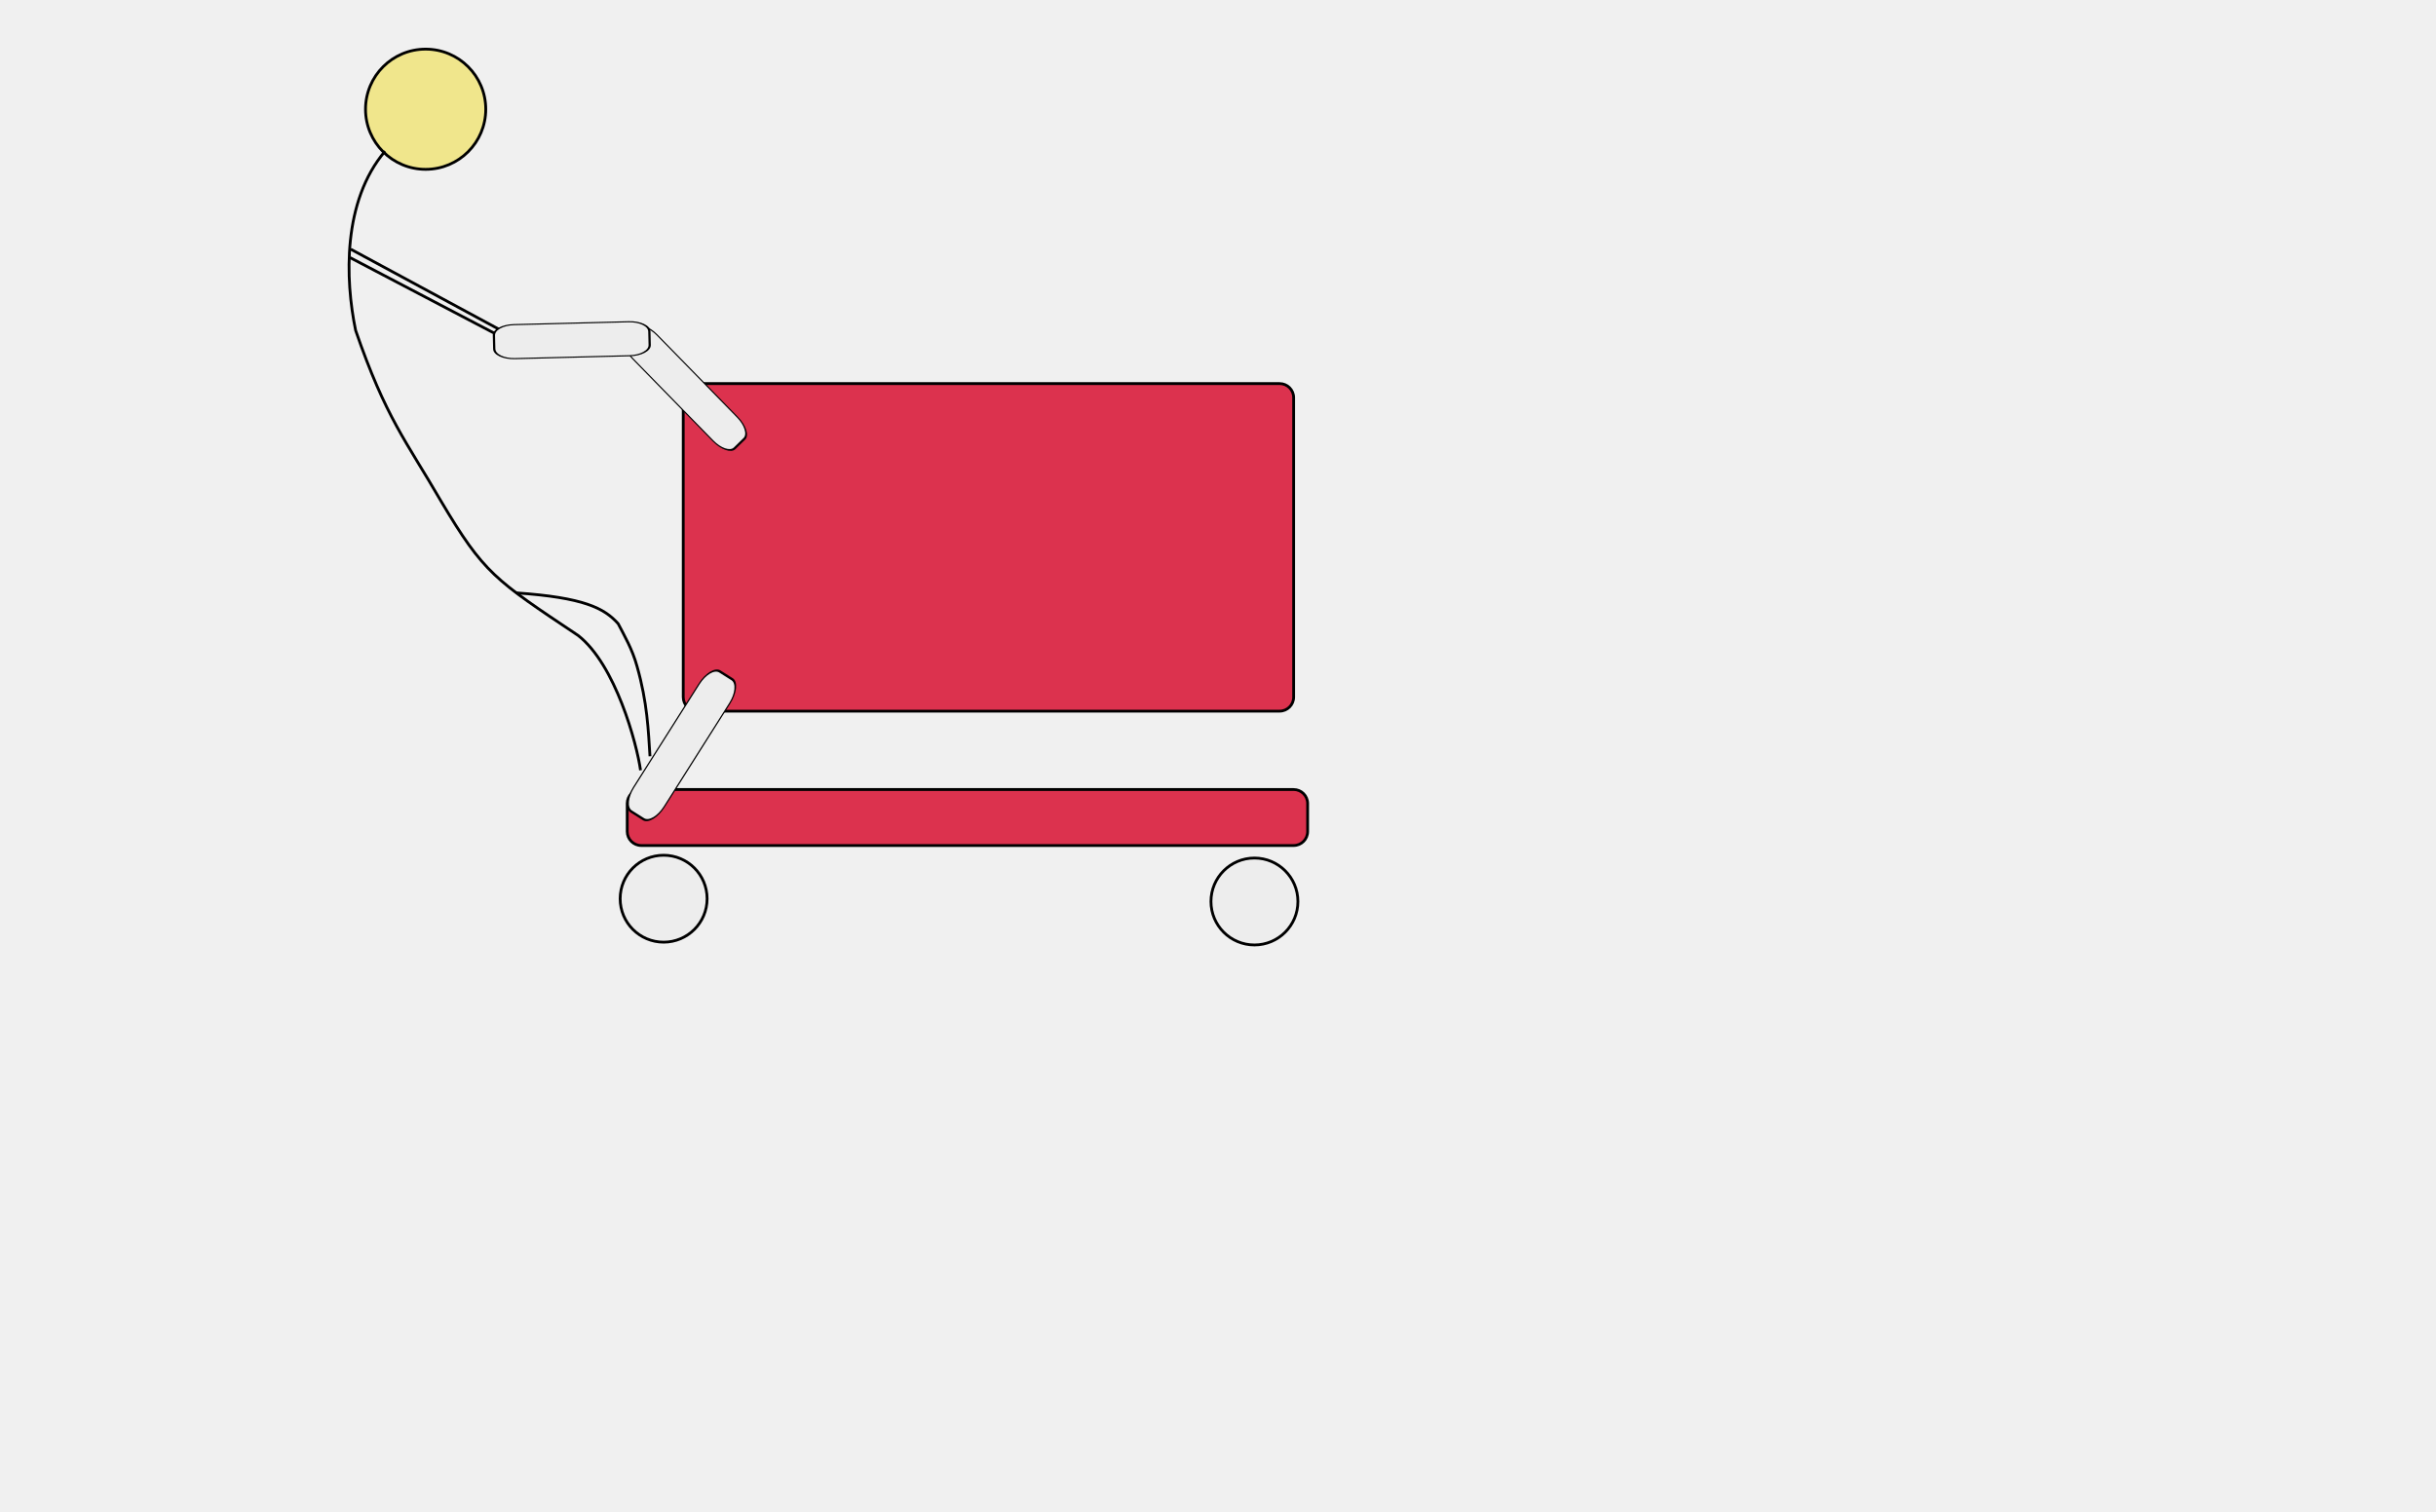
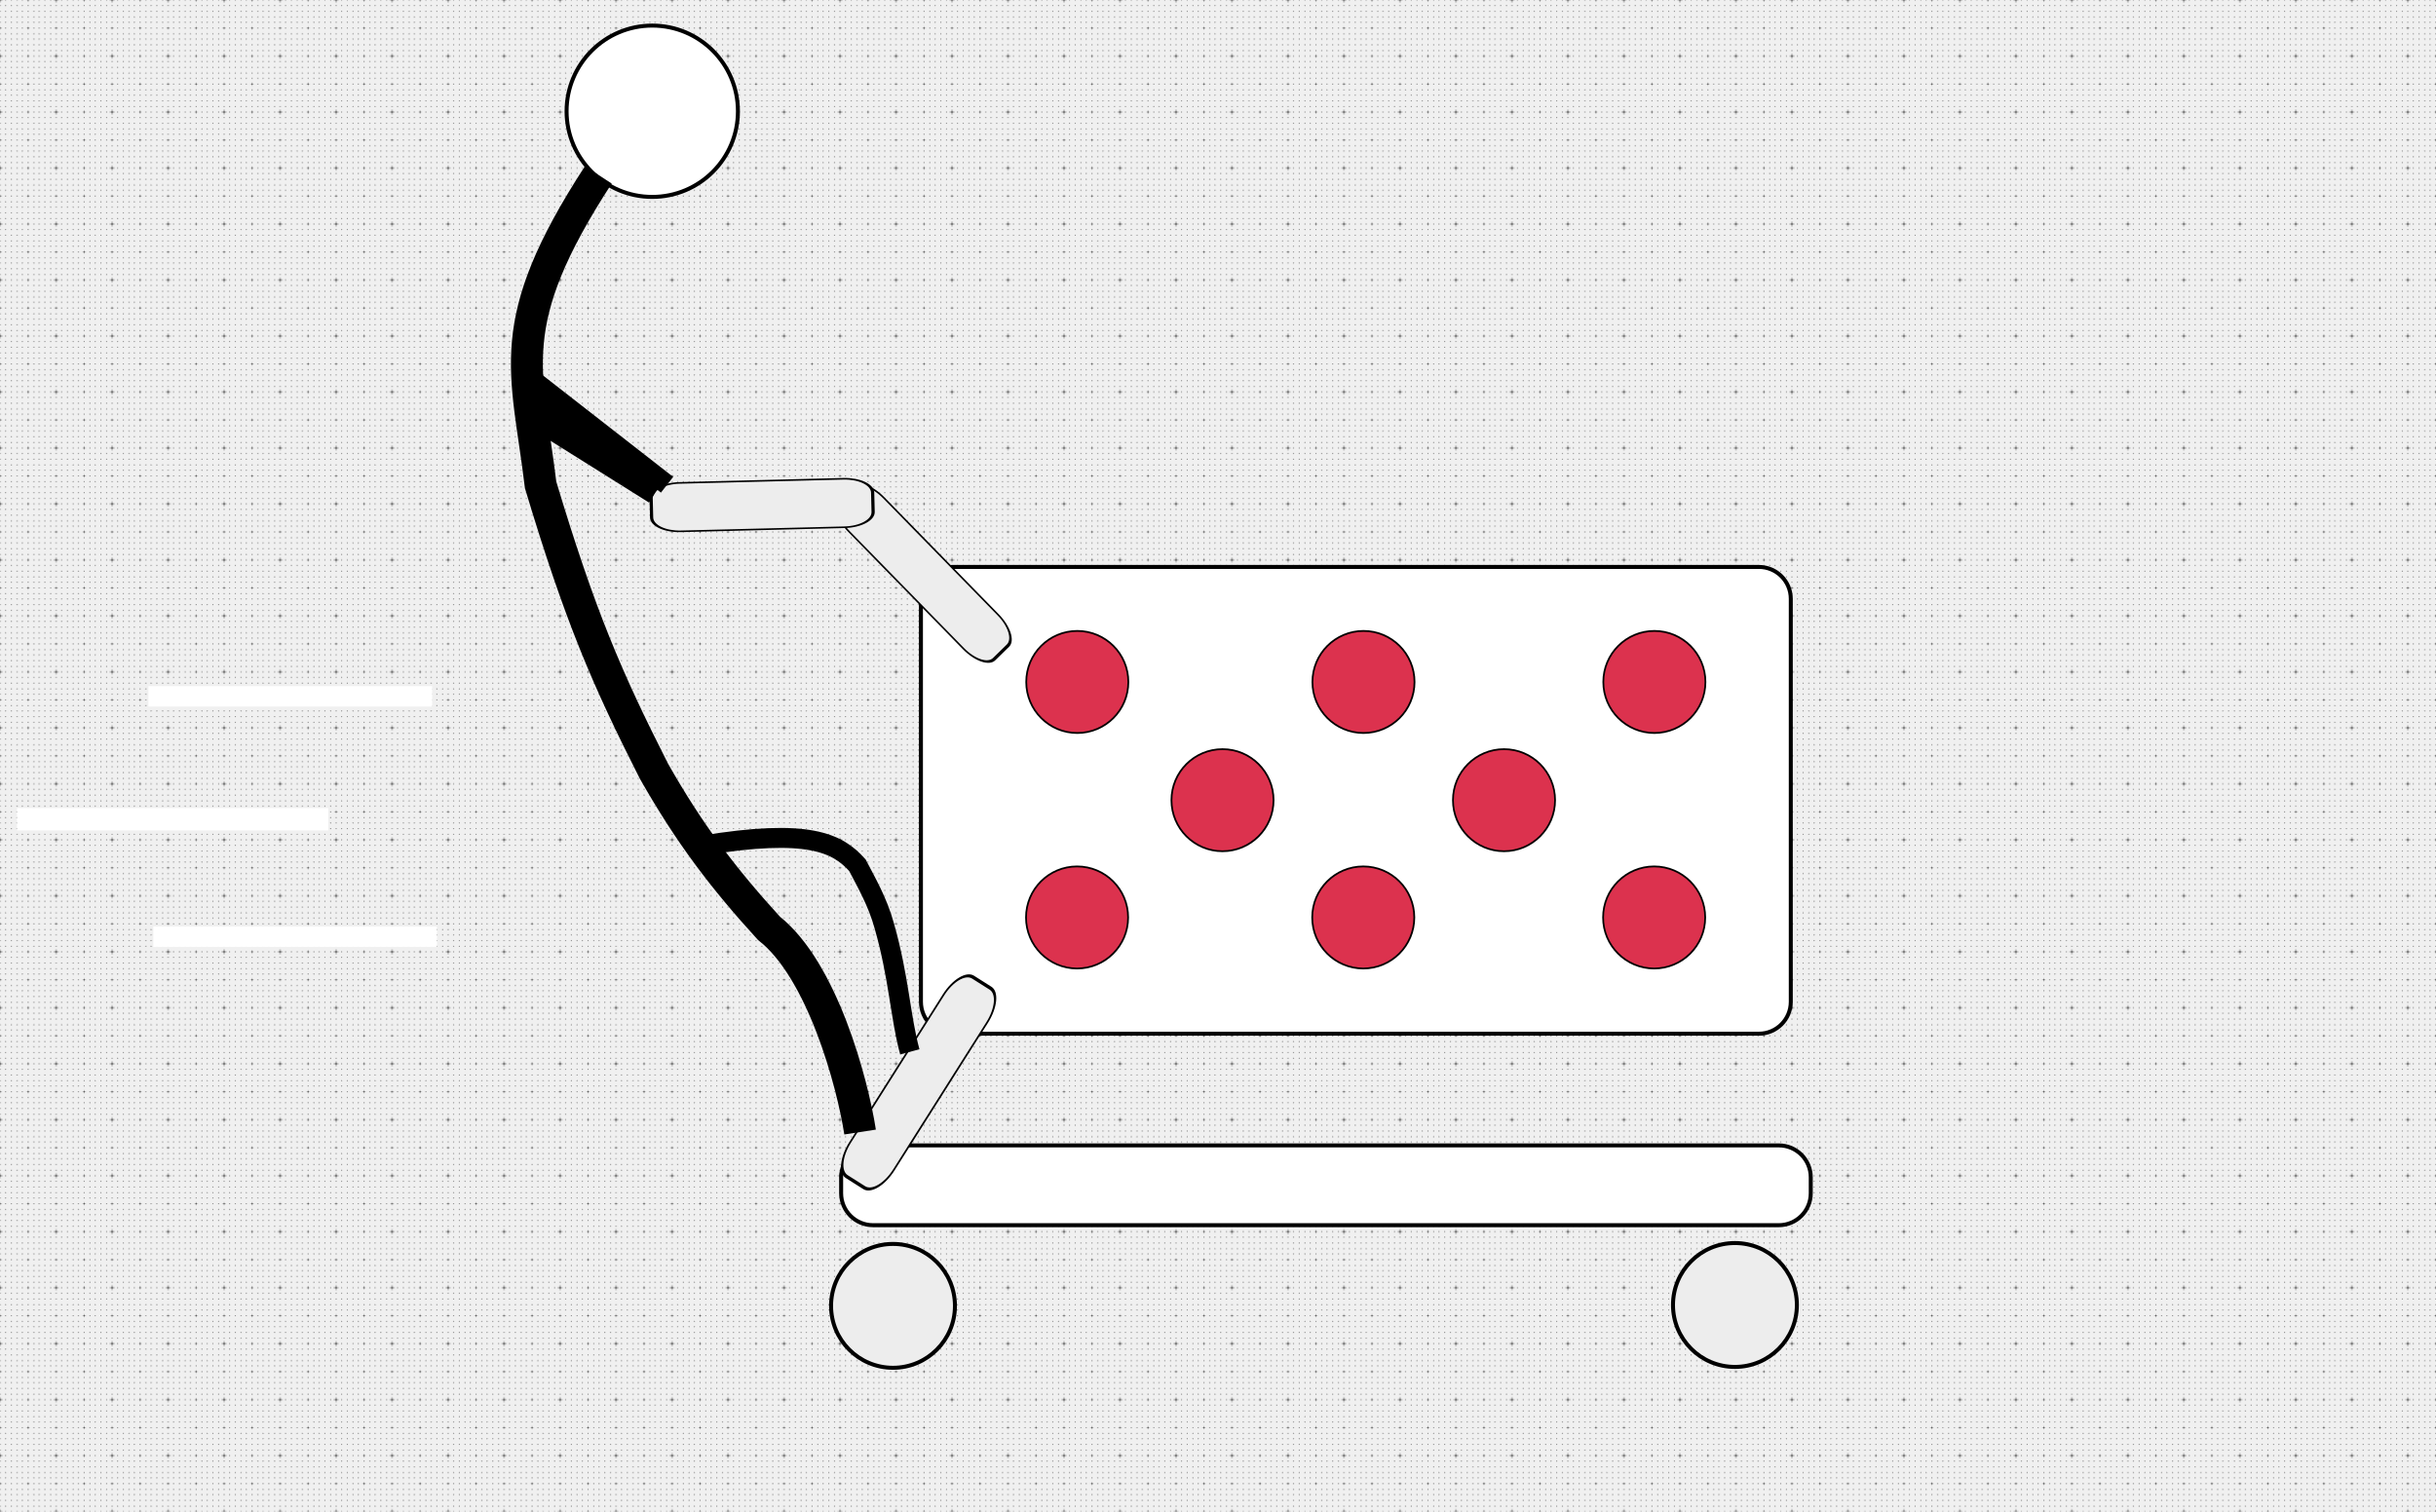
- <svg xmlns="http://www.w3.org/2000/svg" width="870px" height="540px" viewBox="0 0 870 540" preserveAspectRatio="xMidYMid meet">
-   <rect id="svgEditorBackground" x="0" y="0" width="870" height="540" style="fill: none; stroke: none;" />
+ <svg xmlns="http://www.w3.org/2000/svg" width="870px" height="540px" viewBox="-0.053 -0 870.106 540" preserveAspectRatio="xMidYMid meet">
+   <rect id="svgEditorBackground" x="-0.053" y="-0" width="870.106" height="540" style="fill: url(&quot;#svgEditorGrid2&quot;); stroke: none;" />
  <defs id="svgEditorDefs">
    <linearGradient gradientUnits="objectBoundingBox" id="lgrd2-black-white" spreadMethod="pad" x1="0%" x2="100%" y1="0%" y2="100%">
      <stop offset="0%" stop-color="black" />
      <stop offset="100%" stop-color="white" />
    </linearGradient>
+     <pattern id="svgEditorGrid0" patternUnits="userSpaceOnUse" x="0" y="0" width="10" height="10" viewBox="0 0 10 10">
+       <defs>
+         <marker id="svgEditorGridMkCircle" viewBox="0 0 2 2" refX="1" refY="1" markerUnits="strokeWidth" markerWidth="2" markerHeight="2" orient="0deg">
+           <circle cx="1" cy="1" r="1" style="fill:black;stroke:none;" />
+         </marker>
+         <marker id="svgEditorGridMkSquare" viewBox="0 0 2 2" refX="1" refY="1" markerUnits="strokeWidth" markerWidth="2" markerHeight="2" orient="0deg">
+           <rect x="0" y="0" width="2" height="2" style="fill:black;stroke:none;" />
+         </marker>
+       </defs>
+       <g marker-start="url(#svgEditorGridMkCircle)" marker-end="url(#svgEditorGridMkCircle)" marker-mid="url(#svgEditorGridMkCircle)" stroke="none">
+         <path d="M0,0M10,0M10,10M0,10" stroke-width="0.4" />
+         <path d="M5,0M0,5M5,5M10,5M5,10" stroke-width="0.2" />
+         <g stroke-width="0.125">
+           <path d="M1,0M2,0M3,0M4,0M6,0M7,0M8,0M9,0" />
+           <path d="M0,1M1,1M2,1M3,1M4,1M5,1M6,1M7,1M8,1M9,1M10,1" />
+           <path d="M0,2M1,2M2,2M3,2M4,2M5,2M6,2M7,2M8,2M9,2M10,2" />
+           <path d="M0,3M1,3M2,3M3,3M4,3M5,3M6,3M7,3M8,3M9,3M10,3" />
+           <path d="M0,4M1,4M2,4M3,4M4,4M5,4M6,4M7,4M8,4M9,4M10,4" />
+           <path d="M1,5M2,5M3,5M4,5M6,5M7,5M8,5M9,5" />
+           <path d="M0,6M1,6M2,6M3,6M4,6M5,6M6,6M7,6M8,6M9,6M10,6" />
+           <path d="M0,7M1,7M2,7M3,7M4,7M5,7M6,7M7,7M8,7M9,7M10,7" />
+           <path d="M0,8M1,8M2,8M3,8M4,8M5,8M6,8M7,8M8,8M9,8M10,8" />
+           <path d="M0,9M1,9M2,9M3,9M4,9M5,9M6,9M7,9M8,9M9,9M10,9" />
+           <path d="M1,10M2,10M3,10M4,10M6,10M7,10M8,10M9,10" />
+         </g>
+       </g>
+     </pattern>
+     <pattern id="svgEditorGrid1" patternUnits="userSpaceOnUse" x="0" y="0" width="10" height="10" viewBox="0 0 10 10">
+       <g marker-start="url(#svgEditorGridMkSquare)" marker-end="url(#svgEditorGridMkSquare)" marker-mid="url(#svgEditorGridMkSquare)" stroke="none">
+         <path d="M0,0M10,0M10,10M0,10" stroke-width="0.4" />
+         <path d="M5,0M0,5M5,5M10,5M5,10" stroke-width="0.2" />
+         <g stroke-width="0.125">
+           <path d="M1,0M2,0M3,0M4,0M6,0M7,0M8,0M9,0" />
+           <path d="M0,1M1,1M2,1M3,1M4,1M5,1M6,1M7,1M8,1M9,1M10,1" />
+           <path d="M0,2M1,2M2,2M3,2M4,2M5,2M6,2M7,2M8,2M9,2M10,2" />
+           <path d="M0,3M1,3M2,3M3,3M4,3M5,3M6,3M7,3M8,3M9,3M10,3" />
+           <path d="M0,4M1,4M2,4M3,4M4,4M5,4M6,4M7,4M8,4M9,4M10,4" />
+           <path d="M1,5M2,5M3,5M4,5M6,5M7,5M8,5M9,5" />
+           <path d="M0,6M1,6M2,6M3,6M4,6M5,6M6,6M7,6M8,6M9,6M10,6" />
+           <path d="M0,7M1,7M2,7M3,7M4,7M5,7M6,7M7,7M8,7M9,7M10,7" />
+           <path d="M0,8M1,8M2,8M3,8M4,8M5,8M6,8M7,8M8,8M9,8M10,8" />
+           <path d="M0,9M1,9M2,9M3,9M4,9M5,9M6,9M7,9M8,9M9,9M10,9" />
+           <path d="M1,10M2,10M3,10M4,10M6,10M7,10M8,10M9,10" />
+         </g>
+       </g>
+     </pattern>
+     <pattern id="svgEditorGrid2" patternUnits="userSpaceOnUse" x="0" y="0" width="20" height="20" viewBox="0 0 10 10">
+       <g style="fill:none;stroke:black;stroke-width:0.4" transform="scale(0.1)">
+ 	     troisieme niveau 10 1 
+ 	     <g style="stroke-dasharray:2 8;">
+           <path d="M-1 0 h102 M-1 10 h102 M-1 20 h102 M-1 30 h102 M-1 40 h102 M-1 50 h102 M-1 60 h102 M-1 70 h102 M-1 80 h102 M-1 90 h102 M-1 100 h102" />
+           <path d="M0-1 v102 M10-1 v102 M20-1 v102 M30-1 v102 M40-1 v102 M50 -1 v102 M60-1 v102 M70-1 v102 M80-1 v102 M90-1 v102 M100-1 v102" />
+         </g>
+ 	      deuxieme niveau 50/3 
+ 	     <g style="stroke-dasharray:6 44;">
+           <path d="M-3 0 h106 M-3 50 h106 M-3 100 h106" />
+           <path d="M0-3 v106 M50-3 v106 M100-3 v106" />
+         </g>
+ 	      premier niveau 100/5 
+ 	      <g style="stroke-dasharray:10 90;">
+           <path d="M-5 0 h110 M-5 100 h110" />
+           <path d="M0-5 v119 M100-5 v110" />
+         </g>
+       </g>
+     </pattern>
  </defs>
-   <rect x="244.012" y="137.02" style="stroke: black; stroke-width: 1px;fill:rgb(220,50,78);" id="e1_rectangle" width="218" height="117" rx="5" ry="5" />
-   <rect x="224.012" y="282.02" style="fill:rgb(220,50,78);stroke:black;stroke-width:1px;" id="e2_rectangle" width="243" height="20" rx="5" ry="5" />
-   <rect x="252.912" y="224.326" style="fill:#EDEDED;stroke:black;stroke-width:1px;" id="e3_rectangle" width="30" height="69" rx="9" ry="9" transform="matrix(0.364644 0.230788 -0.458641 0.724651 264.469 16.8518)" />
-   <circle id="e4_circle" cx="237.012" cy="321.02" style="fill:#EDEDED;stroke:black;stroke-width:1px;" r="15.524" />
-   <circle id="e1_circle" cx="448.012" cy="322.02" style="fill:#EDEDED;stroke:black;stroke-width:1px;" r="15.524" />
-   <rect x="87.601" y="70.468" style="fill:#EDEDED;stroke:black;stroke-width:1px;" id="e4_rectangle" width="30" height="69" rx="9" ry="9" transform="matrix(0.289627 -0.283081 0.562563 0.57557 155.925 107.219)" />
-   <rect x="90.671" y="11.339" style="fill:#EDEDED;stroke:black;stroke-width:1px;" id="e14_rectangle" width="30" height="69" rx="9" ry="9" transform="matrix(-0.01017 -0.404864 0.80458 -0.020212 168.408 165.225)" />
-   <circle id="e5_circle" cx="152.012" cy="39.02" style="fill:rgb(240,230,140);stroke:black;stroke-width:1px;" r="21.471" />
-   <path d="M137.512,54.02c-15.173,17.9,-14.3,45.644,-10.5,64c10.8,31.356,18.142,39.649,30.5,61c15.358,25.851,19.188,28.065,49,48c13.312,10.435,20.912,38.554,22.25,48.125" style="stroke:black;fill:none;stroke-width:1px;" id="e18_curve3" />
-   <line id="e20_line" x1="125.006" y1="92.01" x2="176.506" y2="119.01" style="stroke:black;fill:none;stroke-width:1px;" />
-   <line id="e2_line" x1="125.256" y1="89.01" x2="178.006" y2="117.51" style="stroke:black;fill:none;stroke-width:1px;" />
-   <path d="M184.262,211.77c24.303,1.68,31.514,5.443,36.5,11c2.236,4.307,5.075,9.132,6.75,15.25c3.675,12.868,4.035,22.957,4.625,32.125" style="stroke:black;fill:none;stroke-width:1px;" id="e22_curve3" />
+   <rect x="4336.976" y="2851.991" style="stroke: black; stroke-width: 1px;fill:white;" id="e1_rectangle" width="218" height="117" rx="8" ry="8" transform="matrix(1.42524 0 0 1.42524 -5852.34 -3862.27)" />
+   <rect x="4316.977" y="2996.99" style="fill:white;stroke:black;stroke-width:1px;" id="e2_rectangle" width="243" height="20" rx="8" ry="8" transform="matrix(1.42524 0 0 1.42524 -5852.34 -3862.27)" />
+   <rect x="11631.719" y="346.968" style="fill:#EDEDED;stroke:black;stroke-width:1px;" id="e3_rectangle" width="30" height="69" rx="9" ry="9" transform="matrix(0.519704 0.328928 -0.653673 1.0328 -5475.41 -3838.25)" />
+   <circle id="e4_circle" cx="4329.977" cy="3037.211" style="fill:#EDEDED;stroke:black;stroke-width:1px;" r="15.524" transform="matrix(1.42524 0 0 1.42524 -5852.34 -3862.27)" />
+   <circle id="e1_circle" cx="4540.977" cy="3036.99" style="fill:#EDEDED;stroke:black;stroke-width:1px;" r="15.524" transform="matrix(1.42524 0 0 1.42524 -5852.34 -3862.27)" />
+   <rect x="2629.223" y="6037.514" style="fill:#EDEDED;stroke:black;stroke-width:1px;" id="e4_rectangle" width="30" height="69" rx="9" ry="9" transform="matrix(0.412787 -0.403458 0.801787 0.820324 -5630.12 -3709.45)" />
+   <rect x="-6864.772" y="5010.492" style="fill:#EDEDED;stroke:black;stroke-width:1px;" id="e14_rectangle" width="30" height="69" rx="9" ry="9" transform="matrix(-0.0144947 -0.577028 1.14672 -0.0288069 -5612.31 -3626.78)" />
+   <circle id="e5_circle" cx="4269.641" cy="2737.77" style="fill:white;stroke:black;stroke-width:1px;" r="21.471" transform="matrix(1.42524 0 0 1.42524 -5852.34 -3862.27)" />
+   <path d="M4256.128,2753.713c-24.325,37.426,-17.961,48.695,-14.466,77.729c9.884,32.881,16.616,48.497,28.364,71.678c8.952,15.783,17.357,26.845,28.864,39.458c13.312,10.435,20.912,38.554,22.838,51.065" style="stroke:black;fill:none;stroke-width:8px;" id="e18_curve3" transform="matrix(1.42524 0 0 1.42524 -5852.34 -3862.27)" />
+   <line id="e20_line" x1="4238.75" y1="2804.43" x2="4273.35" y2="2831.395" style="stroke:black;fill:none;stroke-width:5px;" transform="matrix(1.42524 0 0 1.42524 -5852.34 -3862.27)" />
+   <line id="e2_line" x1="4238.66" y1="2812.22" x2="4270.971" y2="2832.48" style="stroke:black;fill:none;stroke-width:8px;" transform="matrix(1.42524 0 0 1.42524 -5852.34 -3862.27)" />
+   <path d="M4282.109,2921.858c26.744,-4.421,33.955,-0.658,38.941,4.898c2.236,4.307,5.075,9.132,6.75,15.25c3.675,12.868,4.035,22.957,6.389,31.537" style="stroke:black;fill:none;stroke-width:5px;" id="e22_curve3" transform="matrix(1.42524 0 0 1.42524 -5852.34 -3862.27)" />
+   <circle id="e2_circle" cx="419.392" cy="239.89" style="fill:rgb(220,50,78);stroke:black;stroke-width:1px;" r="29.017" transform="matrix(0.62833 0 0 0.62833 121.223 92.8691)" />
+   <circle id="e14_circle" cx="419.264" cy="373.786" style="fill:rgb(220,50,78);stroke:black;stroke-width:1px;" r="29.017" transform="matrix(0.62833 0 0 0.62833 121.223 92.8691)" />
+   <circle id="e3_circle" cx="582.086" cy="239.89" style="fill:rgb(220,50,78);stroke:black;stroke-width:1px;" r="29.017" transform="matrix(0.62833 0 0 0.62833 121.223 92.8691)" />
+   <circle id="e6_circle" cx="581.958" cy="373.786" style="fill:rgb(220,50,78);stroke:black;stroke-width:1px;" r="29.017" transform="matrix(0.62833 0 0 0.62833 121.223 92.8691)" />
+   <circle id="e7_circle" cx="747.447" cy="239.89" style="fill:rgb(220,50,78);stroke:black;stroke-width:1px;" r="29.017" transform="matrix(0.62833 0 0 0.62833 121.223 92.8691)" />
+   <circle id="e8_circle" cx="747.319" cy="373.786" style="fill:rgb(220,50,78);stroke:black;stroke-width:1px;" r="29.017" transform="matrix(0.62833 0 0 0.62833 121.223 92.8691)" />
+   <circle id="e9_circle" cx="501.944" cy="307.109" style="fill:rgb(220,50,78);stroke:black;stroke-width:1px;" r="29.017" transform="matrix(0.62833 0 0 0.62833 121.223 92.8691)" />
+   <circle id="e10_circle" cx="661.972" cy="307.109" style="fill:rgb(220,50,78);stroke:black;stroke-width:1px;" r="29.017" transform="matrix(0.62833 0 0 0.62833 121.223 92.8691)" />
+   <line id="e8_line" x1="50.879" y1="238.978" x2="162.029" y2="238.978" style="stroke:white;fill:none;stroke-width:8px;" transform="matrix(0.9115 0 0 0.9115 6.59182 30.9017)" />
+   <line id="e3_line" x1="6.037" y1="292.646" x2="117.187" y2="292.646" style="stroke:white;fill:none;stroke-width:8px;" />
+   <line id="e1_line" x1="52.787" y1="333.195" x2="163.937" y2="333.195" style="stroke:white;fill:none;stroke-width:8px;" transform="matrix(0.9115 0 0 0.9115 6.59182 30.9017)" />
</svg>
